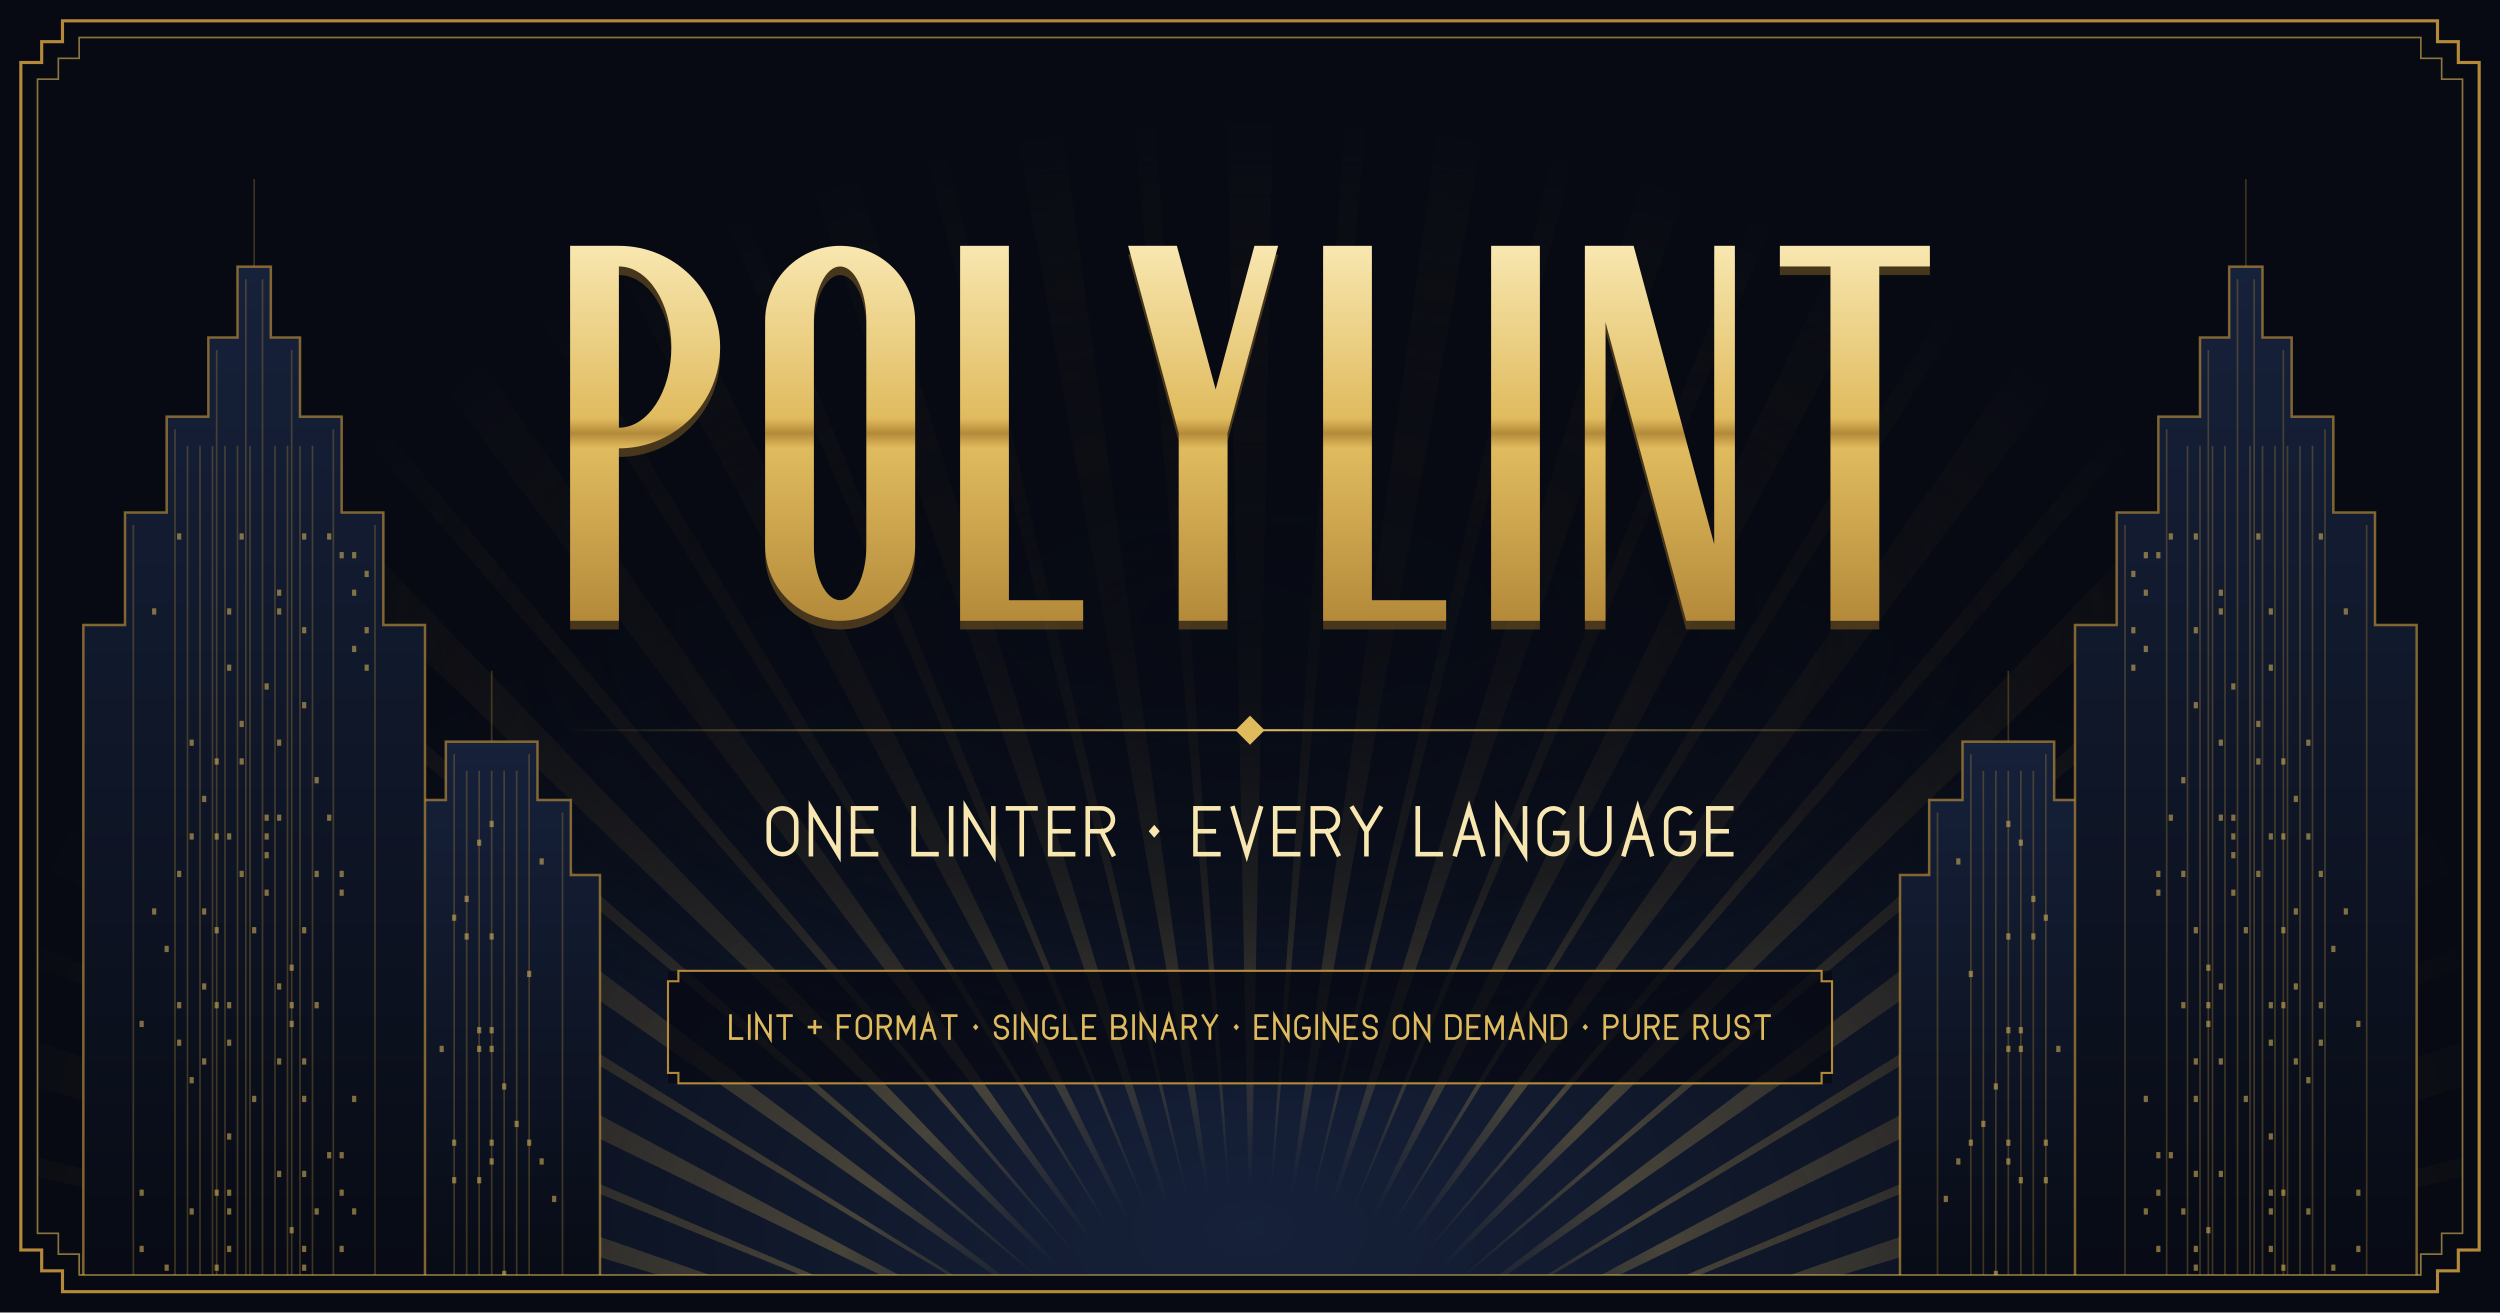
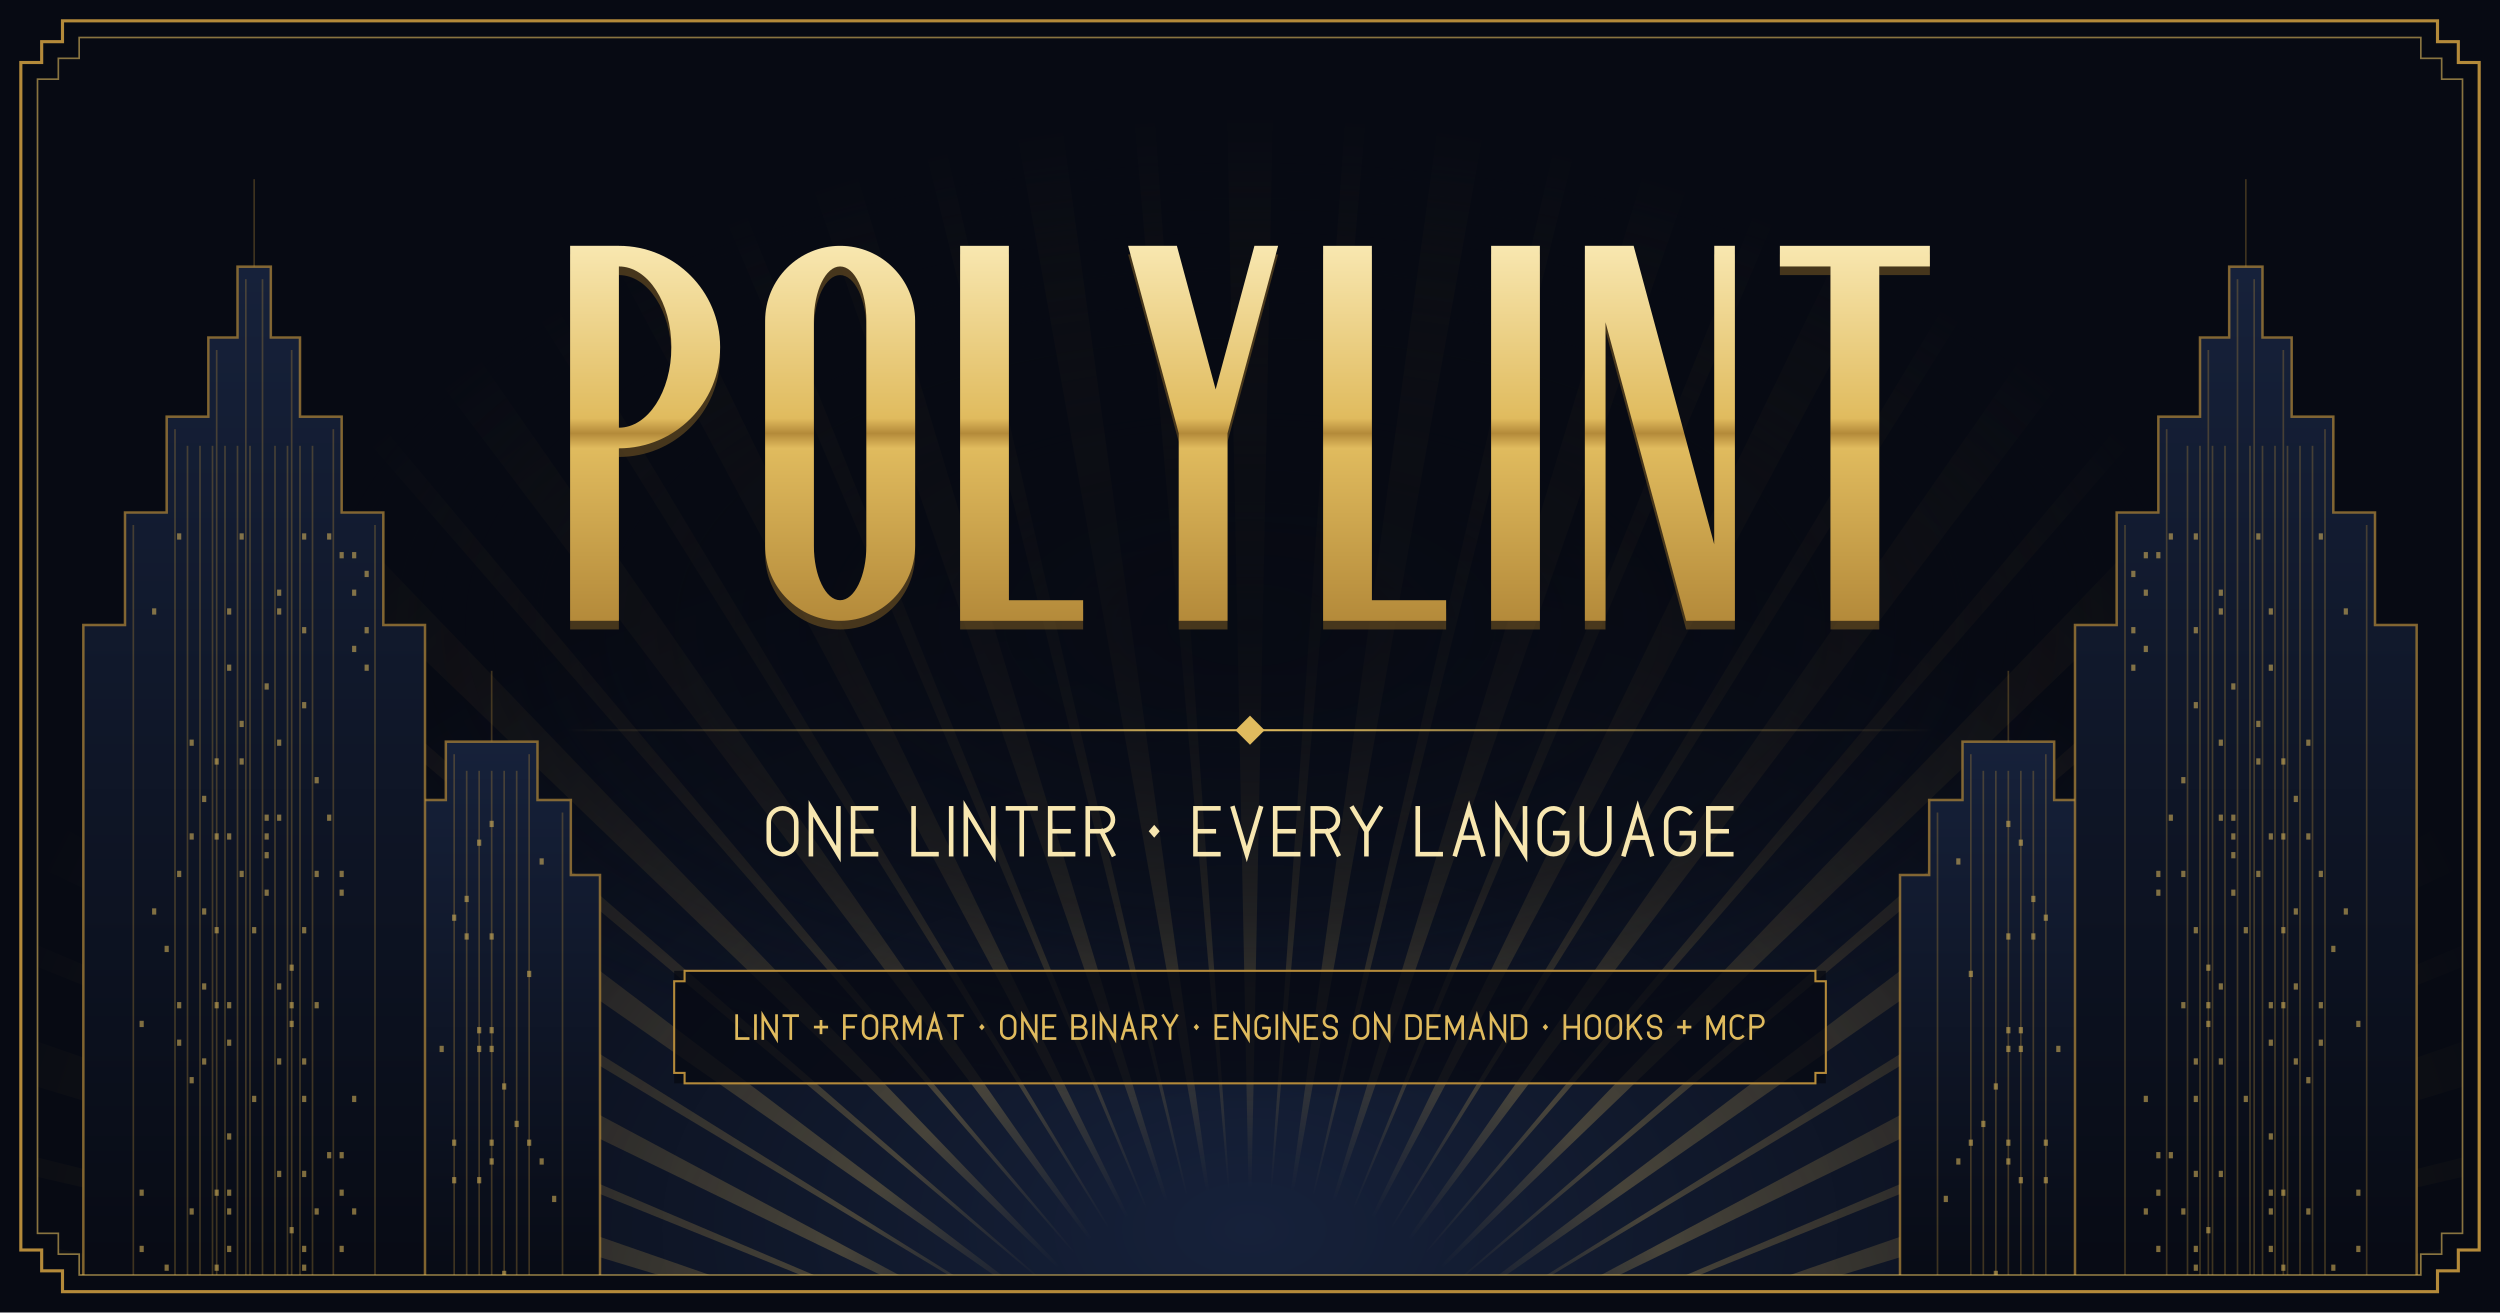
<svg xmlns="http://www.w3.org/2000/svg" viewBox="0 0 1200 630" width="1200" height="630" role="img" aria-label="polylint - one linter, every language">
  <defs>
    <linearGradient id="gold" gradientUnits="userSpaceOnUse" x1="0" y1="0" x2="0" y2="180">
      <stop offset="0" stop-color="#f8e7b0" />
      <stop offset=".46" stop-color="#e0bb5e" />
      <stop offset=".5" stop-color="#b48a3a" />
      <stop offset=".54" stop-color="#e0bb5e" />
      <stop offset="1" stop-color="#b48a3a" />
    </linearGradient>
    <g id="wm">
      <path transform="translate(0 0)" d="M0 0h23.4v180h-23.4ZM0 0H23.4A48.6 48.6 0 0 1 23.4 97.2H0ZM23.4 9.9V87.3H23.4A25.2 38.7 0 0 0 23.4 9.9Z" />
      <path transform="translate(93.6 0)" d="M0 36A36 36 0 0 1 72 36V144A36 36 0 0 1 0 144ZM23.4 36V144A12.6 26.1 0 0 0 48.6 144V36A12.6 26.1 0 0 0 23.4 36Z" />
      <path transform="translate(187.2 0)" d="M0 0h23.4v180h-23.4ZM0 170.1h59.04v9.9h-59.04Z" />
      <path transform="translate(267.84 0)" d="M0 0L23.4 0L47.7 90L24.3 90ZM60.62 0L72 0L47.7 90L36.32 90ZM24.3 89.5h23.4v90.5h-23.4Z" />
      <path transform="translate(361.44 0)" d="M0 0h23.4v180h-23.4ZM0 170.1h59.04v9.9h-59.04Z" />
      <path transform="translate(442.08 0)" d="M0 0h23.4v180h-23.4Z" />
      <path transform="translate(487.08 0)" d="M0 0h9.9v180h-9.9ZM62.1 0h9.9v180h-9.9ZM0 0L23.4 0L72 180L48.6 180Z" />
      <path transform="translate(580.68 0)" d="M0 0h72v9.9h-72ZM24.3 0h23.4v180h-23.4Z" />
    </g>
    <radialGradient id="glow" cx="600.0" cy="590" r="564.0" gradientUnits="userSpaceOnUse" gradientTransform="translate(600.0 590) scale(1 .62) translate(-600.0 -590)">
      <stop offset="0" stop-color="#16213a" />
      <stop offset="1" stop-color="#070a13" />
    </radialGradient>
    <radialGradient id="rayfade" cx="600.0" cy="700" r="648.0" gradientUnits="userSpaceOnUse">
      <stop offset=".2" stop-color="#e0bb5e" stop-opacity="0" />
      <stop offset=".34" stop-color="#e0bb5e" stop-opacity=".26" />
      <stop offset=".7" stop-color="#b48a3a" stop-opacity=".10" />
      <stop offset="1" stop-color="#b48a3a" stop-opacity="0" />
    </radialGradient>
    <radialGradient id="vignette" cx="600.0" cy="300" r="460" gradientUnits="userSpaceOnUse" gradientTransform="translate(600.0 300) scale(1 0.5) translate(-600.0 -300)">
      <stop offset="0" stop-color="#070a13" stop-opacity=".9" />
      <stop offset=".6" stop-color="#070a13" stop-opacity=".55" />
      <stop offset="1" stop-color="#070a13" stop-opacity="0" />
    </radialGradient>
    <linearGradient id="towerfill" x1="0" y1="0" x2="0" y2="1">
      <stop offset="0" stop-color="#16213a" />
      <stop offset="1" stop-color="#070a13" />
    </linearGradient>
    <linearGradient id="hair" x1="0" x2="1">
      <stop offset="0" stop-color="#e0bb5e" stop-opacity="0" />
      <stop offset=".5" stop-color="#e0bb5e" />
      <stop offset="1" stop-color="#e0bb5e" stop-opacity="0" />
    </linearGradient>
    <clipPath id="inner">
      <path d="M18 38L28 38L28 28L38 28L38 18L1162 18L1162 28L1172 28L1172 38L1182 38L1182 592L1172 592L1172 602L1162 602L1162 612L38 612L38 602L28 602L28 592L18 592Z" />
    </clipPath>
  </defs>
  <rect width="1200" height="630" fill="#070a13" />
  <g clip-path="url(#inner)">
    <rect width="1200" height="630" fill="url(#glow)" />
    <path fill="url(#rayfade)" d="M480 700.52L-167.88 713.4L-167.88 686.6L480 699.48ZM480.35 690.82L-166.08 645.76L-165.14 633.73L480.39 690.35ZM481.4 681.75L-160.53 593.12L-156.33 566.64L481.56 680.71ZM483.26 672.22L-148.17 526.58L-145.35 514.85L483.37 671.76ZM485.71 663.42L-134.44 475.46L-126.16 449.96L486.04 662.42ZM489.04 654.3L-111.83 411.68L-107.21 400.54L489.22 653.86ZM492.84 645.99L-90.27 363.33L-78.1 339.45L493.32 645.06ZM497.56 637.5L-57.96 303.88L-51.66 293.59L497.81 637.1ZM502.61 629.89L-29.11 259.49L-13.35 237.81L503.23 629.04ZM508.6 622.25L12.11 205.83L19.94 196.65L508.9 621.89ZM514.78 615.52L47.55 166.5L66.5 147.55L515.52 614.78ZM521.89 608.9L96.65 119.94L105.83 112.11L522.25 608.6ZM529.04 603.23L137.81 86.65L159.49 70.89L529.89 602.61ZM537.1 597.81L193.59 48.34L203.88 42.04L537.5 597.56ZM545.06 593.32L239.45 21.9L263.33 9.73L545.99 592.84ZM553.86 589.22L300.54 -7.21L311.68 -11.83L554.3 589.04ZM562.42 586.04L349.96 -26.16L375.46 -34.44L563.42 585.71ZM571.76 583.37L414.85 -45.35L426.58 -48.17L572.22 583.26ZM580.71 581.56L466.64 -56.33L493.12 -60.53L581.75 581.4ZM590.35 580.39L533.73 -65.14L545.76 -66.08L590.82 580.35ZM599.48 580L586.6 -67.88L613.4 -67.88L600.52 580ZM609.18 580.35L654.24 -66.08L666.27 -65.14L609.65 580.39ZM618.25 581.4L706.88 -60.53L733.36 -56.33L619.29 581.56ZM627.78 583.26L773.42 -48.17L785.15 -45.35L628.24 583.37ZM636.58 585.71L824.54 -34.44L850.04 -26.16L637.58 586.04ZM645.7 589.04L888.32 -11.83L899.46 -7.21L646.14 589.22ZM654.01 592.84L936.67 9.73L960.55 21.9L654.94 593.32ZM662.5 597.56L996.12 42.04L1006.41 48.34L662.9 597.81ZM670.11 602.61L1040.51 70.89L1062.19 86.65L670.96 603.23ZM677.75 608.6L1094.17 112.11L1103.35 119.94L678.11 608.9ZM684.48 614.78L1133.5 147.55L1152.45 166.5L685.22 615.52ZM691.1 621.89L1180.06 196.65L1187.89 205.83L691.4 622.25ZM696.77 629.04L1213.35 237.81L1229.11 259.49L697.39 629.89ZM702.19 637.1L1251.66 293.59L1257.96 303.88L702.44 637.5ZM706.68 645.06L1278.1 339.45L1290.27 363.33L707.16 645.99ZM710.78 653.86L1307.21 400.54L1311.83 411.68L710.96 654.3ZM713.96 662.42L1326.16 449.96L1334.44 475.46L714.29 663.42ZM716.63 671.76L1345.35 514.85L1348.17 526.58L716.74 672.22ZM718.44 680.71L1356.33 566.64L1360.53 593.12L718.6 681.75ZM719.61 690.35L1365.14 633.73L1366.08 645.76L719.65 690.82ZM720 699.48L1367.88 686.6L1367.88 713.4L720 700.52Z" />
    <rect width="1200" height="630" fill="url(#vignette)" />
    <path d="M184 630L184 630L184 420L198 420L198 384L214 384L214 356L258 356L258 384L274 384L274 420L288 420L288 630L288 630Z" fill="url(#towerfill)" stroke="#b48a3a" stroke-opacity=".7" stroke-width="1.2" />
    <path d="M202 390V630M270 390V630M218 362V630M254 362V630M236 356V322M224 370V630M230 370V630M236 370V630M242 370V630M248 370V630" fill="none" stroke="#b48a3a" stroke-opacity=".32" stroke-width=".8" />
    <path d="M235 394h2v3h-2ZM229 403h2v3h-2ZM259 412h2v3h-2ZM223 430h2v3h-2ZM217 439h2v3h-2ZM223 448h2v3h-2ZM235 448h2v3h-2ZM253 466h2v3h-2ZM229 493h2v3h-2ZM235 493h2v3h-2ZM211 502h2v3h-2ZM229 502h2v3h-2ZM235 502h2v3h-2ZM241 520h2v3h-2ZM247 538h2v3h-2ZM217 547h2v3h-2ZM235 547h2v3h-2ZM253 547h2v3h-2ZM235 556h2v3h-2ZM259 556h2v3h-2ZM217 565h2v3h-2ZM229 565h2v3h-2ZM265 574h2v3h-2ZM241 610h2v3h-2ZM229 619h2v3h-2Z" fill="#e0bb5e" fill-opacity=".55" />
    <g transform="translate(1200 0) scale(-1 1)">
      <path d="M184 630L184 630L184 420L198 420L198 384L214 384L214 356L258 356L258 384L274 384L274 420L288 420L288 630L288 630Z" fill="url(#towerfill)" stroke="#b48a3a" stroke-opacity=".7" stroke-width="1.2" />
      <path d="M202 390V630M270 390V630M218 362V630M254 362V630M236 356V322M224 370V630M230 370V630M236 370V630M242 370V630M248 370V630" fill="none" stroke="#b48a3a" stroke-opacity=".32" stroke-width=".8" />
      <path d="M235 394h2v3h-2ZM229 403h2v3h-2ZM259 412h2v3h-2ZM223 430h2v3h-2ZM217 439h2v3h-2ZM223 448h2v3h-2ZM235 448h2v3h-2ZM253 466h2v3h-2ZM229 493h2v3h-2ZM235 493h2v3h-2ZM211 502h2v3h-2ZM229 502h2v3h-2ZM235 502h2v3h-2ZM241 520h2v3h-2ZM247 538h2v3h-2ZM217 547h2v3h-2ZM235 547h2v3h-2ZM253 547h2v3h-2ZM235 556h2v3h-2ZM259 556h2v3h-2ZM217 565h2v3h-2ZM229 565h2v3h-2ZM265 574h2v3h-2ZM241 610h2v3h-2ZM229 619h2v3h-2Z" fill="#e0bb5e" fill-opacity=".55" />
    </g>
    <path d="M40 630L40 630L40 300L60 300L60 246L80 246L80 200L100 200L100 162L114 162L114 128L130 128L130 162L144 162L144 200L164 200L164 246L184 246L184 300L204 300L204 630L204 630Z" fill="url(#towerfill)" stroke="#b48a3a" stroke-opacity=".7" stroke-width="1.2" />
    <path d="M64 252V630M180 252V630M84 206V630M160 206V630M104 168V630M140 168V630M118 134V630M126 134V630M122 128V86M90 214V630M96 214V630M102 214V630M108 214V630M114 214V630M120 214V630M126 214V630M132 214V630M138 214V630M144 214V630M150 214V630" fill="none" stroke="#b48a3a" stroke-opacity=".32" stroke-width=".8" />
    <path d="M85 256h2v3h-2ZM115 256h2v3h-2ZM145 256h2v3h-2ZM157 256h2v3h-2ZM163 265h2v3h-2ZM169 265h2v3h-2ZM175 274h2v3h-2ZM133 283h2v3h-2ZM169 283h2v3h-2ZM73 292h2v3h-2ZM109 292h2v3h-2ZM133 292h2v3h-2ZM145 301h2v3h-2ZM175 301h2v3h-2ZM169 310h2v3h-2ZM109 319h2v3h-2ZM175 319h2v3h-2ZM127 328h2v3h-2ZM145 337h2v3h-2ZM115 346h2v3h-2ZM91 355h2v3h-2ZM133 355h2v3h-2ZM103 364h2v3h-2ZM115 364h2v3h-2ZM151 373h2v3h-2ZM97 382h2v3h-2ZM127 391h2v3h-2ZM133 391h2v3h-2ZM157 391h2v3h-2ZM91 400h2v3h-2ZM103 400h2v3h-2ZM109 400h2v3h-2ZM127 400h2v3h-2ZM127 409h2v3h-2ZM85 418h2v3h-2ZM115 418h2v3h-2ZM151 418h2v3h-2ZM163 418h2v3h-2ZM127 427h2v3h-2ZM163 427h2v3h-2ZM73 436h2v3h-2ZM97 436h2v3h-2ZM103 445h2v3h-2ZM121 445h2v3h-2ZM145 445h2v3h-2ZM79 454h2v3h-2ZM139 463h2v3h-2ZM97 472h2v3h-2ZM133 472h2v3h-2ZM85 481h2v3h-2ZM103 481h2v3h-2ZM109 481h2v3h-2ZM139 481h2v3h-2ZM151 481h2v3h-2ZM67 490h2v3h-2ZM139 490h2v3h-2ZM85 499h2v3h-2ZM109 499h2v3h-2ZM97 508h2v3h-2ZM133 508h2v3h-2ZM145 508h2v3h-2ZM91 517h2v3h-2ZM121 526h2v3h-2ZM145 526h2v3h-2ZM169 526h2v3h-2ZM109 544h2v3h-2ZM157 553h2v3h-2ZM163 553h2v3h-2ZM133 562h2v3h-2ZM145 562h2v3h-2ZM67 571h2v3h-2ZM103 571h2v3h-2ZM109 571h2v3h-2ZM163 571h2v3h-2ZM91 580h2v3h-2ZM109 580h2v3h-2ZM151 580h2v3h-2ZM169 580h2v3h-2ZM139 589h2v3h-2ZM67 598h2v3h-2ZM109 598h2v3h-2ZM145 598h2v3h-2ZM163 598h2v3h-2ZM79 607h2v3h-2ZM103 607h2v3h-2ZM145 607h2v3h-2ZM115 616h2v3h-2Z" fill="#e0bb5e" fill-opacity=".55" />
    <g transform="translate(1200 0) scale(-1 1)">
      <path d="M40 630L40 630L40 300L60 300L60 246L80 246L80 200L100 200L100 162L114 162L114 128L130 128L130 162L144 162L144 200L164 200L164 246L184 246L184 300L204 300L204 630L204 630Z" fill="url(#towerfill)" stroke="#b48a3a" stroke-opacity=".7" stroke-width="1.2" />
      <path d="M64 252V630M180 252V630M84 206V630M160 206V630M104 168V630M140 168V630M118 134V630M126 134V630M122 128V86M90 214V630M96 214V630M102 214V630M108 214V630M114 214V630M120 214V630M126 214V630M132 214V630M138 214V630M144 214V630M150 214V630" fill="none" stroke="#b48a3a" stroke-opacity=".32" stroke-width=".8" />
      <path d="M85 256h2v3h-2ZM115 256h2v3h-2ZM145 256h2v3h-2ZM157 256h2v3h-2ZM163 265h2v3h-2ZM169 265h2v3h-2ZM175 274h2v3h-2ZM133 283h2v3h-2ZM169 283h2v3h-2ZM73 292h2v3h-2ZM109 292h2v3h-2ZM133 292h2v3h-2ZM145 301h2v3h-2ZM175 301h2v3h-2ZM169 310h2v3h-2ZM109 319h2v3h-2ZM175 319h2v3h-2ZM127 328h2v3h-2ZM145 337h2v3h-2ZM115 346h2v3h-2ZM91 355h2v3h-2ZM133 355h2v3h-2ZM103 364h2v3h-2ZM115 364h2v3h-2ZM151 373h2v3h-2ZM97 382h2v3h-2ZM127 391h2v3h-2ZM133 391h2v3h-2ZM157 391h2v3h-2ZM91 400h2v3h-2ZM103 400h2v3h-2ZM109 400h2v3h-2ZM127 400h2v3h-2ZM127 409h2v3h-2ZM85 418h2v3h-2ZM115 418h2v3h-2ZM151 418h2v3h-2ZM163 418h2v3h-2ZM127 427h2v3h-2ZM163 427h2v3h-2ZM73 436h2v3h-2ZM97 436h2v3h-2ZM103 445h2v3h-2ZM121 445h2v3h-2ZM145 445h2v3h-2ZM79 454h2v3h-2ZM139 463h2v3h-2ZM97 472h2v3h-2ZM133 472h2v3h-2ZM85 481h2v3h-2ZM103 481h2v3h-2ZM109 481h2v3h-2ZM139 481h2v3h-2ZM151 481h2v3h-2ZM67 490h2v3h-2ZM139 490h2v3h-2ZM85 499h2v3h-2ZM109 499h2v3h-2ZM97 508h2v3h-2ZM133 508h2v3h-2ZM145 508h2v3h-2ZM91 517h2v3h-2ZM121 526h2v3h-2ZM145 526h2v3h-2ZM169 526h2v3h-2ZM109 544h2v3h-2ZM157 553h2v3h-2ZM163 553h2v3h-2ZM133 562h2v3h-2ZM145 562h2v3h-2ZM67 571h2v3h-2ZM103 571h2v3h-2ZM109 571h2v3h-2ZM163 571h2v3h-2ZM91 580h2v3h-2ZM109 580h2v3h-2ZM151 580h2v3h-2ZM169 580h2v3h-2ZM139 589h2v3h-2ZM67 598h2v3h-2ZM109 598h2v3h-2ZM145 598h2v3h-2ZM163 598h2v3h-2ZM79 607h2v3h-2ZM103 607h2v3h-2ZM145 607h2v3h-2ZM115 616h2v3h-2Z" fill="#e0bb5e" fill-opacity=".55" />
    </g>
  </g>
  <path fill="none" stroke="#b48a3a" stroke-width="1.5" d="M10 30L20 30L20 20L30 20L30 10L1170 10L1170 20L1180 20L1180 30L1190 30L1190 600L1180 600L1180 610L1170 610L1170 620L30 620L30 610L20 610L20 600L10 600Z" />
  <path fill="none" stroke="#e0bb5e" stroke-opacity=".6" stroke-width=".8" d="M18 38L28 38L28 28L38 28L38 18L1162 18L1162 28L1172 28L1172 38L1182 38L1182 592L1172 592L1172 602L1162 602L1162 612L38 612L38 602L28 602L28 592L18 592Z" />
  <use href="#wm" transform="translate(273.66 122.14)" fill="#7a5a22" opacity=".55" />
  <use href="#wm" transform="translate(273.66 118)" fill="url(#gold)" />
  <rect x="270" y="350" width="660" height="1" fill="url(#hair)" />
  <path fill="#e0bb5e" d="M600 343.5l7 7-7 7-7-7z" />
  <g transform="translate(369 388) scale(2.2)" fill="none" stroke="#f8e7b0" stroke-width="1" stroke-linecap="square" stroke-linejoin="miter">
    <path transform="translate(0 0)" d="M0 3A3 3 0 0 1 6 3V7A3 3 0 0 1 0 7Z" />
    <path transform="translate(9.2 0)" d="M0 10V0L6 10V0" />
    <path transform="translate(18.4 0)" d="M5 0H0V10H5M0 5H4" />
    <path transform="translate(31.6 0)" d="M0 0V10H5" />
    <path transform="translate(39.8 0)" d="M0 0V10" />
    <path transform="translate(43 0)" d="M0 10V0L6 10V0" />
    <path transform="translate(52.2 0)" d="M0 0H6M3 0V10" />
    <path transform="translate(61.4 0)" d="M5 0H0V10H5M0 5H4" />
    <path transform="translate(69.6 0)" d="M0 10V0H3A2.5 2.5 0 0 1 3 5H0M3 5L5.5 10" />
    <path fill="#f8e7b0" stroke="none" d="M84.1 3.6L85.3 5L84.1 6.4L82.9 5Z" />
    <path transform="translate(93.1 0)" d="M5 0H0V10H5M0 5H4" />
    <path transform="translate(101.3 0)" d="M0 0L3 10L6 0" />
    <path transform="translate(110.5 0)" d="M5 0H0V10H5M0 5H4" />
    <path transform="translate(118.7 0)" d="M0 10V0H3A2.5 2.5 0 0 1 3 5H0M3 5L5.5 10" />
    <path transform="translate(127.4 0)" d="M0 0L3 5L6 0M3 5V10" />
    <path transform="translate(141.6 0)" d="M0 0V10H5" />
    <path transform="translate(149.8 0)" d="M0 10L3 0L6 10M1.3 6.4H4.7" />
    <path transform="translate(159 0)" d="M0 10V0L6 10V0" />
    <path transform="translate(168.2 0)" d="M5.12 0.88A3 3 0 0 0 0 3V7A3 3 0 0 0 6 7V5.4H3.4" />
    <path transform="translate(177.4 0)" d="M0 0V7A3 3 0 0 0 6 7V0" />
    <path transform="translate(186.6 0)" d="M0 10L3 0L6 10M1.3 6.4H4.7" />
    <path transform="translate(195.8 0)" d="M5.12 0.88A3 3 0 0 0 0 3V7A3 3 0 0 0 6 7V5.4H3.4" />
    <path transform="translate(205 0)" d="M5 0H0V10H5M0 5H4" />
  </g>
-   <rect x="320.63" y="466" width="558.74" height="54" fill="#070a13" fill-opacity=".78" />
-   <path fill="none" stroke="#b48a3a" stroke-width="1" d="M320.63 471L325.63 471L325.63 466L874.37 466L874.37 471L879.37 471L879.37 515L874.37 515L874.37 520L325.63 520L325.63 515L320.63 515Z" />
-   <g transform="translate(350.63 487.5) scale(1.1)" fill="none" stroke="#e0bb5e" stroke-width="1.18" stroke-linecap="square" stroke-linejoin="miter">
+   <rect x="323.6" y="466" width="552.8" height="54" fill="#070a13" fill-opacity=".78" />
+   <path fill="none" stroke="#b48a3a" stroke-width="1" d="M323.6 471L328.6 471L328.6 466L871.4 466L871.4 471L876.4 471L876.4 515L871.4 515L871.4 520L328.6 520L328.6 515L323.6 515Z" />
+   <g transform="translate(353.6 487.5) scale(1.1)" fill="none" stroke="#e0bb5e" stroke-width="1.18" stroke-linecap="square" stroke-linejoin="miter">
    <path transform="translate(0 0)" d="M0 0V10H5" />
    <path transform="translate(8.2 0)" d="M0 0V10" />
    <path transform="translate(11.4 0)" d="M0 10V0L6 10V0" />
    <path transform="translate(20.6 0)" d="M0 0H6M3 0V10" />
    <path transform="translate(34.3 0)" d="M0 5H5M2.5 2.5V7.5" />
    <path transform="translate(47 0)" d="M5 0H0V10M0 5H4" />
    <path transform="translate(55.2 0)" d="M0 3A3 3 0 0 1 6 3V7A3 3 0 0 1 0 7Z" />
    <path transform="translate(64.4 0)" d="M0 10V0H3A2.5 2.5 0 0 1 3 5H0M3 5L5.5 10" />
    <path transform="translate(73.1 0)" d="M0 10V0L3.5 7.5L7 0V10" />
    <path transform="translate(83.3 0)" d="M0 10L3 0L6 10M1.3 6.4H4.7" />
    <path transform="translate(92.5 0)" d="M0 0H6M3 0V10" />
    <path fill="#e0bb5e" stroke="none" d="M107 3.6L108.2 5L107 6.4L105.8 5Z" />
-     <path transform="translate(115.5 0)" d="M5.5 2.5A2.75 2.5 0 0 0 2.75 0A2.75 2.5 0 0 0 2.75 5A2.75 2.5 0 0 1 2.75 10A2.75 2.5 0 0 1 0 7.5" />
-     <path transform="translate(124.2 0)" d="M0 0V10" />
-     <path transform="translate(127.4 0)" d="M0 10V0L6 10V0" />
-     <path transform="translate(136.6 0)" d="M5.12 0.88A3 3 0 0 0 0 3V7A3 3 0 0 0 6 7V5.4H3.4" />
-     <path transform="translate(145.8 0)" d="M0 0V10H5" />
-     <path transform="translate(154 0)" d="M5 0H0V10H5M0 5H4" />
-     <path transform="translate(166.7 0)" d="M0 5H3A2.5 2.5 0 0 0 3 0H0V10H3.5A2.5 2.5 0 0 0 3.5 5" />
-     <path transform="translate(175.9 0)" d="M0 0V10" />
-     <path transform="translate(179.1 0)" d="M0 10V0L6 10V0" />
-     <path transform="translate(188.3 0)" d="M0 10L3 0L6 10M1.3 6.4H4.7" />
-     <path transform="translate(197.5 0)" d="M0 10V0H3A2.5 2.5 0 0 1 3 5H0M3 5L5.5 10" />
-     <path transform="translate(206.2 0)" d="M0 0L3 5L6 0M3 5V10" />
-     <path fill="#e0bb5e" stroke="none" d="M220.7 3.6L221.9 5L220.7 6.4L219.5 5Z" />
-     <path transform="translate(229.2 0)" d="M5 0H0V10H5M0 5H4" />
-     <path transform="translate(237.4 0)" d="M0 10V0L6 10V0" />
-     <path transform="translate(246.6 0)" d="M5.12 0.88A3 3 0 0 0 0 3V7A3 3 0 0 0 6 7V5.4H3.4" />
-     <path transform="translate(255.8 0)" d="M0 0V10" />
-     <path transform="translate(259 0)" d="M0 10V0L6 10V0" />
-     <path transform="translate(268.2 0)" d="M5 0H0V10H5M0 5H4" />
-     <path transform="translate(276.4 0)" d="M5.5 2.5A2.75 2.5 0 0 0 2.75 0A2.75 2.5 0 0 0 2.75 5A2.75 2.5 0 0 1 2.75 10A2.75 2.5 0 0 1 0 7.5" />
-     <path transform="translate(289.6 0)" d="M0 3A3 3 0 0 1 6 3V7A3 3 0 0 1 0 7Z" />
-     <path transform="translate(298.8 0)" d="M0 10V0L6 10V0" />
-     <path transform="translate(312.5 0)" d="M0 0V10H3A3 3 0 0 0 6 7V3A3 3 0 0 0 3 0Z" />
-     <path transform="translate(321.7 0)" d="M5 0H0V10H5M0 5H4" />
-     <path transform="translate(329.9 0)" d="M0 10V0L3.5 7.5L7 0V10" />
-     <path transform="translate(340.1 0)" d="M0 10L3 0L6 10M1.3 6.4H4.7" />
-     <path transform="translate(349.3 0)" d="M0 10V0L6 10V0" />
-     <path transform="translate(358.5 0)" d="M0 0V10H3A3 3 0 0 0 6 7V3A3 3 0 0 0 3 0Z" />
-     <path fill="#e0bb5e" stroke="none" d="M373 3.6L374.2 5L373 6.4L371.8 5Z" />
-     <path transform="translate(381.5 0)" d="M0 10V0H3A2.5 2.5 0 0 1 3 5H0" />
-     <path transform="translate(390.2 0)" d="M0 0V7A3 3 0 0 0 6 7V0" />
-     <path transform="translate(399.4 0)" d="M0 10V0H3A2.5 2.5 0 0 1 3 5H0M3 5L5.5 10" />
-     <path transform="translate(408.1 0)" d="M5 0H0V10H5M0 5H4" />
-     <path transform="translate(420.8 0)" d="M0 10V0H3A2.5 2.5 0 0 1 3 5H0M3 5L5.5 10" />
-     <path transform="translate(429.5 0)" d="M0 0V7A3 3 0 0 0 6 7V0" />
-     <path transform="translate(438.7 0)" d="M5.5 2.5A2.75 2.5 0 0 0 2.75 0A2.75 2.5 0 0 0 2.75 5A2.75 2.5 0 0 1 2.75 10A2.75 2.5 0 0 1 0 7.5" />
-     <path transform="translate(447.4 0)" d="M0 0H6M3 0V10" />
+     <path transform="translate(115.5 0)" d="M0 3A3 3 0 0 1 6 3V7A3 3 0 0 1 0 7Z" />
+     <path transform="translate(124.7 0)" d="M0 10V0L6 10V0" />
+     <path transform="translate(133.9 0)" d="M5 0H0V10H5M0 5H4" />
+     <path transform="translate(146.6 0)" d="M0 5H3A2.5 2.5 0 0 0 3 0H0V10H3.5A2.5 2.5 0 0 0 3.5 5" />
+     <path transform="translate(155.8 0)" d="M0 0V10" />
+     <path transform="translate(159 0)" d="M0 10V0L6 10V0" />
+     <path transform="translate(168.2 0)" d="M0 10L3 0L6 10M1.3 6.4H4.7" />
+     <path transform="translate(177.4 0)" d="M0 10V0H3A2.5 2.5 0 0 1 3 5H0M3 5L5.5 10" />
+     <path transform="translate(186.1 0)" d="M0 0L3 5L6 0M3 5V10" />
+     <path fill="#e0bb5e" stroke="none" d="M200.6 3.6L201.8 5L200.6 6.4L199.4 5Z" />
+     <path transform="translate(209.1 0)" d="M5 0H0V10H5M0 5H4" />
+     <path transform="translate(217.3 0)" d="M0 10V0L6 10V0" />
+     <path transform="translate(226.5 0)" d="M5.12 0.88A3 3 0 0 0 0 3V7A3 3 0 0 0 6 7V5.4H3.4" />
+     <path transform="translate(235.7 0)" d="M0 0V10" />
+     <path transform="translate(238.9 0)" d="M0 10V0L6 10V0" />
+     <path transform="translate(248.1 0)" d="M5 0H0V10H5M0 5H4" />
+     <path transform="translate(256.3 0)" d="M5.5 2.5A2.75 2.5 0 0 0 2.75 0A2.75 2.5 0 0 0 2.75 5A2.75 2.5 0 0 1 2.75 10A2.75 2.5 0 0 1 0 7.5" />
+     <path transform="translate(269.5 0)" d="M0 3A3 3 0 0 1 6 3V7A3 3 0 0 1 0 7Z" />
+     <path transform="translate(278.7 0)" d="M0 10V0L6 10V0" />
+     <path transform="translate(292.4 0)" d="M0 0V10H3A3 3 0 0 0 6 7V3A3 3 0 0 0 3 0Z" />
+     <path transform="translate(301.6 0)" d="M5 0H0V10H5M0 5H4" />
+     <path transform="translate(309.8 0)" d="M0 10V0L3.5 7.5L7 0V10" />
+     <path transform="translate(320 0)" d="M0 10L3 0L6 10M1.3 6.4H4.7" />
+     <path transform="translate(329.2 0)" d="M0 10V0L6 10V0" />
+     <path transform="translate(338.4 0)" d="M0 0V10H3A3 3 0 0 0 6 7V3A3 3 0 0 0 3 0Z" />
+     <path fill="#e0bb5e" stroke="none" d="M352.9 3.6L354.1 5L352.9 6.4L351.7 5Z" />
+     <path transform="translate(361.4 0)" d="M0 0V10M6 0V10M0 5H6" />
+     <path transform="translate(370.6 0)" d="M0 3A3 3 0 0 1 6 3V7A3 3 0 0 1 0 7Z" />
+     <path transform="translate(379.8 0)" d="M0 3A3 3 0 0 1 6 3V7A3 3 0 0 1 0 7Z" />
+     <path transform="translate(389 0)" d="M0 0V10M5.4 0L0 6.2M1.9 4.1L5.6 10" />
+     <path transform="translate(397.8 0)" d="M5.5 2.5A2.75 2.5 0 0 0 2.75 0A2.75 2.5 0 0 0 2.75 5A2.75 2.5 0 0 1 2.75 10A2.75 2.5 0 0 1 0 7.5" />
+     <path transform="translate(411 0)" d="M0 5H5M2.5 2.5V7.5" />
+     <path transform="translate(423.7 0)" d="M0 10V0L3.5 7.5L7 0V10" />
+     <path transform="translate(433.9 0)" d="M5.12 0.88A3 3 0 0 0 0 3V7A3 3 0 0 0 5.12 9.12" />
+     <path transform="translate(442.5 0)" d="M0 10V0H3A2.5 2.5 0 0 1 3 5H0" />
  </g>
</svg>
